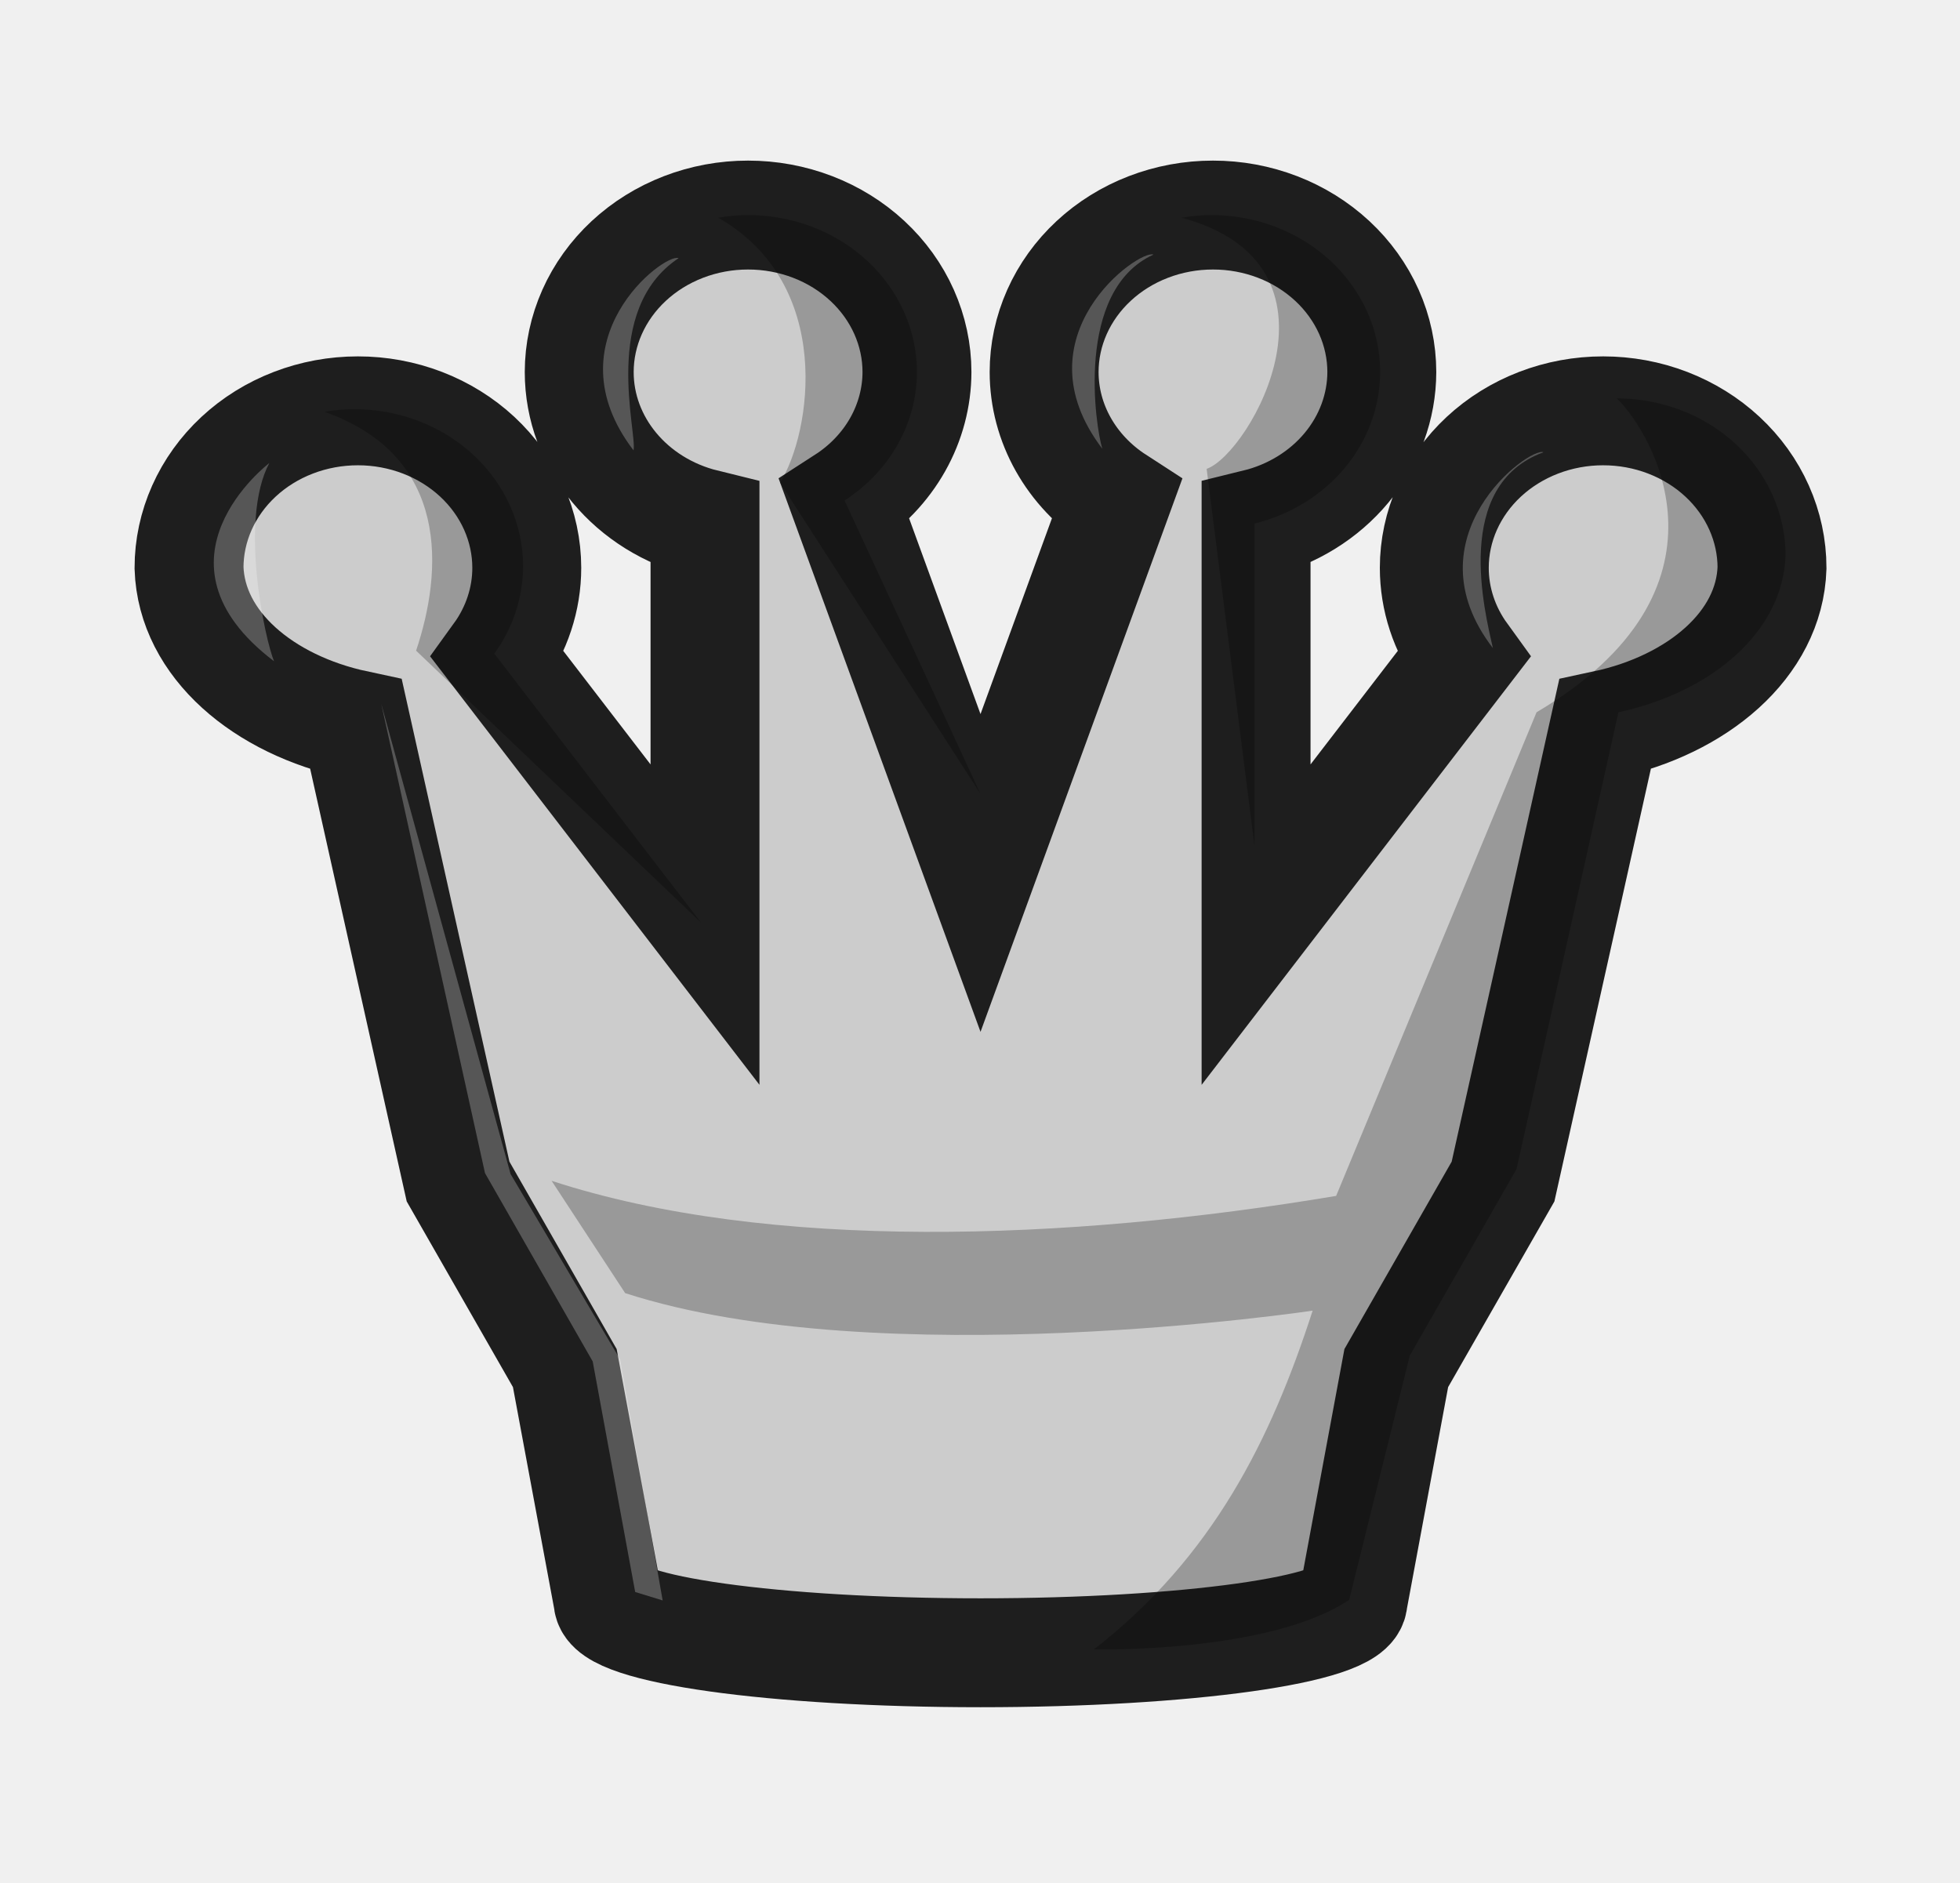
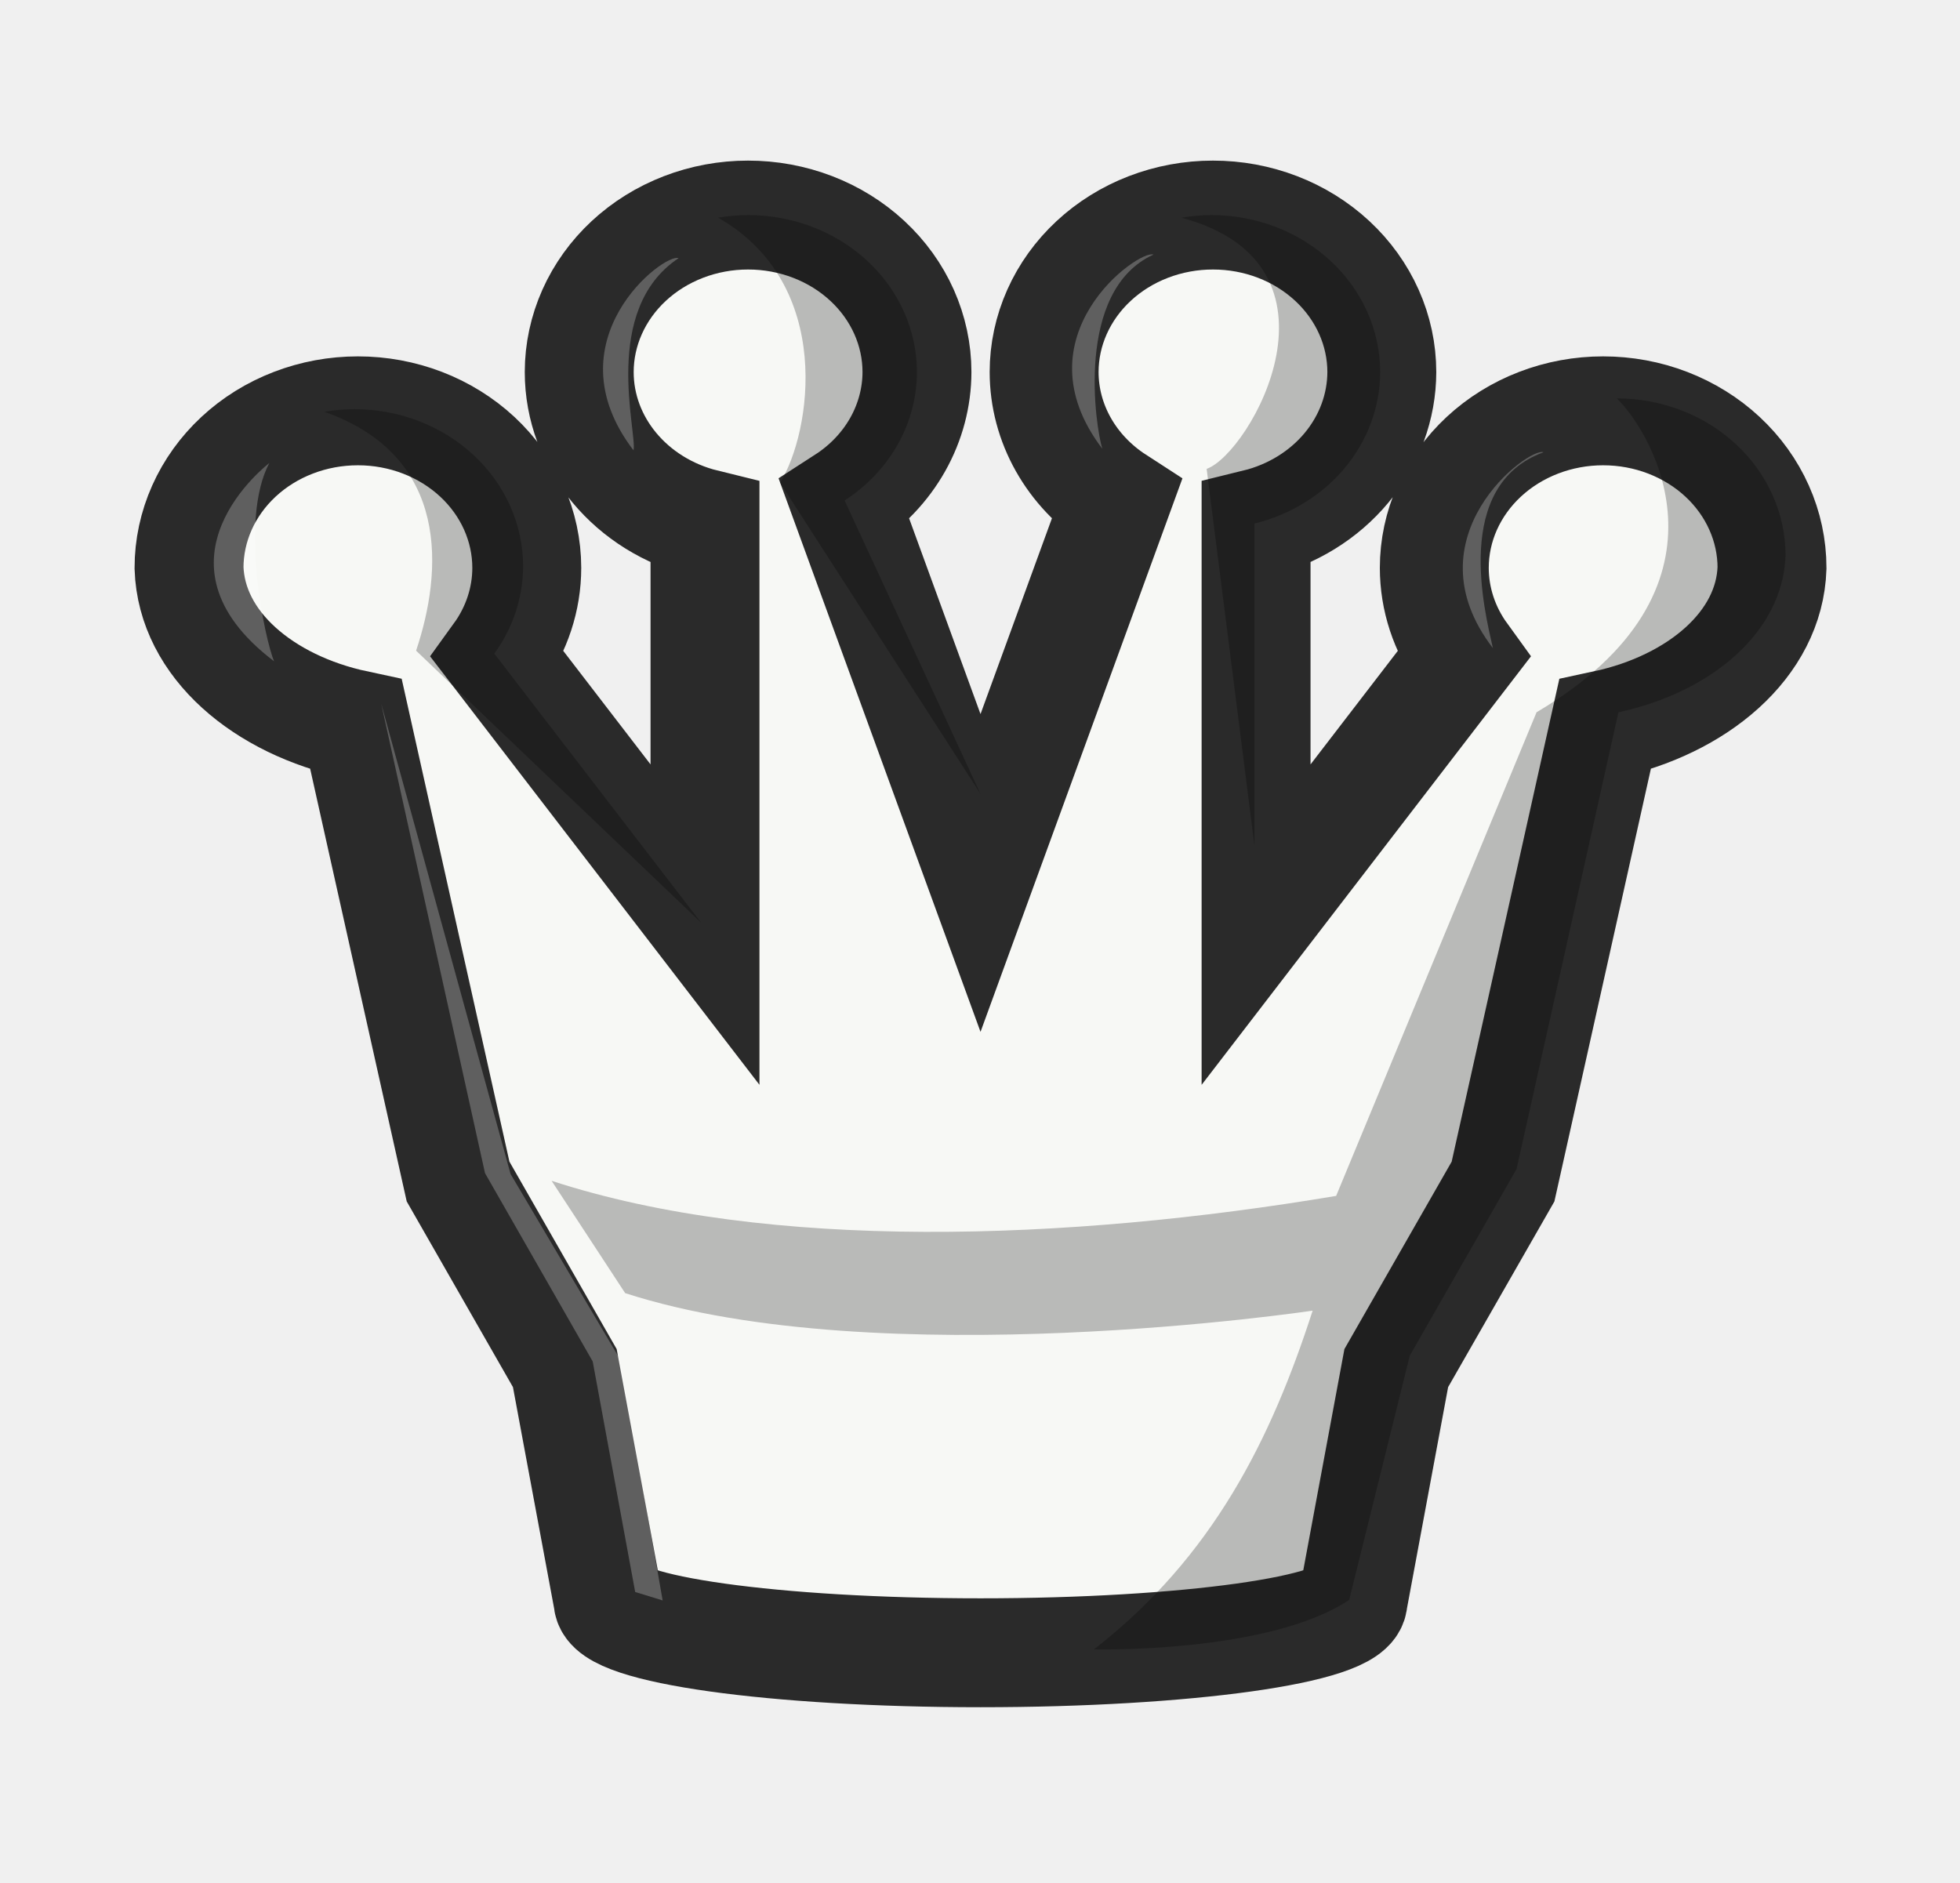
<svg xmlns="http://www.w3.org/2000/svg" width="102" height="98" viewBox="0 0 102 98" fill="none">
-   <path fill-rule="evenodd" clip-rule="evenodd" d="M38.929 11.193C37.776 11.192 36.635 11.403 35.569 11.813C34.503 12.223 33.535 12.825 32.719 13.583C31.903 14.342 31.256 15.243 30.814 16.234C30.372 17.226 30.144 18.289 30.143 19.362C30.143 23.066 32.835 26.302 36.689 27.249V48.122L25.916 34.106C26.89 32.76 27.414 31.174 27.414 29.552C27.413 28.478 27.185 27.415 26.743 26.423C26.301 25.431 25.653 24.53 24.837 23.771C24.02 23.013 23.052 22.412 21.986 22.002C20.92 21.592 19.777 21.381 18.624 21.382C17.471 21.382 16.328 21.592 15.263 22.003C14.197 22.413 13.229 23.014 12.413 23.773C11.598 24.531 10.95 25.432 10.508 26.424C10.066 27.415 9.838 28.478 9.837 29.552C9.968 33.555 13.725 36.69 18.533 37.717L20.301 45.641L23.838 61.493L29.393 71.203L31.644 83.306C31.644 84.805 40.319 86.019 51.027 86.019C61.734 86.019 70.412 84.805 70.412 83.306L72.663 71.203L78.219 61.495L81.755 45.641L83.521 37.717C88.329 36.688 92.088 33.555 92.217 29.552C92.216 28.478 91.988 27.415 91.546 26.424C91.104 25.432 90.457 24.531 89.641 23.773C88.825 23.014 87.856 22.413 86.791 22.003C85.725 21.592 84.584 21.382 83.43 21.382C82.277 21.381 81.135 21.592 80.069 22.002C79.004 22.412 78.034 23.014 77.218 23.772C76.402 24.531 75.755 25.432 75.312 26.423C74.87 27.415 74.643 28.478 74.642 29.552C74.642 31.174 75.164 32.76 76.139 34.106L65.367 48.123V27.247C67.239 26.788 68.896 25.767 70.079 24.341C71.263 22.915 71.907 21.165 71.911 19.362C71.91 18.289 71.683 17.226 71.24 16.234C70.799 15.243 70.151 14.342 69.335 13.583C68.519 12.825 67.551 12.223 66.485 11.813C65.42 11.403 64.278 11.192 63.124 11.193C61.971 11.192 60.829 11.403 59.763 11.813C58.697 12.223 57.729 12.824 56.913 13.583C56.097 14.341 55.449 15.242 55.007 16.234C54.565 17.226 54.337 18.289 54.337 19.362C54.337 22.028 55.747 24.523 58.099 26.046L51.027 45.434L43.954 26.046C45.114 25.297 46.062 24.298 46.718 23.134C47.373 21.97 47.717 20.677 47.72 19.362C47.719 18.289 47.491 17.226 47.049 16.234C46.607 15.242 45.959 14.341 45.143 13.583C44.327 12.824 43.359 12.223 42.293 11.813C41.227 11.403 40.082 11.192 38.929 11.193Z" fill="#CCCCCC" stroke="#1E1E1E" stroke-width="5.668" />
+   <path fill-rule="evenodd" clip-rule="evenodd" d="M38.929 11.193C37.776 11.192 36.635 11.403 35.569 11.813C34.503 12.223 33.535 12.825 32.719 13.583C31.903 14.342 31.256 15.243 30.814 16.234C30.372 17.226 30.144 18.289 30.143 19.362C30.143 23.066 32.835 26.302 36.689 27.249V48.122L25.916 34.106C26.89 32.76 27.414 31.174 27.414 29.552C27.413 28.478 27.185 27.415 26.743 26.423C26.301 25.431 25.653 24.53 24.837 23.771C24.02 23.013 23.052 22.412 21.986 22.002C20.92 21.592 19.777 21.381 18.624 21.382C17.471 21.382 16.328 21.592 15.263 22.003C14.197 22.413 13.229 23.014 12.413 23.773C11.598 24.531 10.95 25.432 10.508 26.424C10.066 27.415 9.838 28.478 9.837 29.552C9.968 33.555 13.725 36.69 18.533 37.717L20.301 45.641L23.838 61.493L29.393 71.203L31.644 83.306C31.644 84.805 40.319 86.019 51.027 86.019C61.734 86.019 70.412 84.805 70.412 83.306L72.663 71.203L78.219 61.495L81.755 45.641L83.521 37.717C88.329 36.688 92.088 33.555 92.217 29.552C92.216 28.478 91.988 27.415 91.546 26.424C91.104 25.432 90.457 24.531 89.641 23.773C88.825 23.014 87.856 22.413 86.791 22.003C85.725 21.592 84.584 21.382 83.43 21.382C82.277 21.381 81.135 21.592 80.069 22.002C79.004 22.412 78.034 23.014 77.218 23.772C76.402 24.531 75.755 25.432 75.312 26.423C74.87 27.415 74.643 28.478 74.642 29.552C74.642 31.174 75.164 32.76 76.139 34.106L65.367 48.123V27.247C67.239 26.788 68.896 25.767 70.079 24.341C71.263 22.915 71.907 21.165 71.911 19.362C71.91 18.289 71.683 17.226 71.24 16.234C70.799 15.243 70.151 14.342 69.335 13.583C68.519 12.825 67.551 12.223 66.485 11.813C65.42 11.403 64.278 11.192 63.124 11.193C61.971 11.192 60.829 11.403 59.763 11.813C58.697 12.223 57.729 12.824 56.913 13.583C56.097 14.341 55.449 15.242 55.007 16.234C54.565 17.226 54.337 18.289 54.337 19.362C54.337 22.028 55.747 24.523 58.099 26.046L51.027 45.434L43.954 26.046C45.114 25.297 46.062 24.298 46.718 23.134C47.373 21.97 47.717 20.677 47.72 19.362C47.719 18.289 47.491 17.226 47.049 16.234C46.607 15.242 45.959 14.341 45.143 13.583C44.327 12.824 43.359 12.223 42.293 11.813C41.227 11.403 40.082 11.192 38.929 11.193Z" fill="#F7F8F5" stroke="#2A2A2A" stroke-width="5.668" />
  <path opacity="0.25" fill-rule="evenodd" clip-rule="evenodd" d="M84.137 20.733C86.046 22.578 90.766 30.687 79.964 37.07L69.534 62.241C55.546 64.589 40.01 65.146 28.706 61.456L32.534 67.301C45.781 71.594 68.311 68.213 68.311 68.213C66.153 74.891 63.129 81.022 56.928 85.843C56.928 85.843 66.01 86.067 70.213 83.269L73.368 70.554L78.923 60.846L82.46 44.994L84.226 37.07C89.034 36.041 92.793 32.907 92.922 28.904C92.921 27.831 92.694 26.768 92.252 25.776C91.81 24.785 91.163 23.884 90.348 23.125C89.532 22.366 88.564 21.764 87.498 21.354C86.433 20.944 85.29 20.733 84.137 20.733Z" fill="black" />
-   <path opacity="0.25" fill-rule="evenodd" clip-rule="evenodd" d="M38.929 11.193C38.397 11.193 37.877 11.245 37.37 11.329C43.458 14.798 42.212 22.553 40.595 25.124L51.027 41.322L49.468 37.953L43.954 26.048C45.114 25.299 46.063 24.299 46.718 23.135C47.374 21.971 47.718 20.677 47.72 19.362C47.719 18.288 47.491 17.225 47.048 16.233C46.606 15.242 45.959 14.341 45.142 13.582C44.326 12.823 43.357 12.222 42.291 11.812C41.225 11.402 40.083 11.192 38.929 11.193ZM63.04 11.193C62.508 11.193 61.987 11.245 61.481 11.329C70.647 13.795 65.05 23.612 62.795 24.403L65.283 44.012V27.249C67.155 26.79 68.812 25.768 69.996 24.342C71.179 22.915 71.823 21.165 71.827 19.362C71.826 18.289 71.598 17.226 71.156 16.234C70.714 15.243 70.067 14.342 69.251 13.583C68.435 12.825 67.466 12.223 66.401 11.813C65.335 11.403 64.193 11.192 63.04 11.193ZM18.435 21.295C17.9 21.295 17.382 21.345 16.876 21.431C23.476 23.76 23.024 29.785 21.654 33.864L36.498 48.034L25.727 34.019C26.701 32.673 27.222 31.087 27.223 29.464C27.223 28.39 26.994 27.327 26.552 26.335C26.11 25.344 25.463 24.443 24.646 23.684C23.83 22.925 22.862 22.324 21.796 21.914C20.73 21.504 19.588 21.294 18.435 21.295Z" fill="#010101" />
-   <path opacity="0.25" fill-rule="evenodd" clip-rule="evenodd" d="M14.015 24.1C14.015 24.1 7.354 29.164 14.261 34.415C13.814 33.347 12.418 27.103 14.015 24.1ZM35.313 13.437C34.581 13.136 28.592 17.707 32.969 23.439C33.17 22.511 31.268 16.126 35.313 13.437ZM60.026 13.251C59.296 12.949 52.896 17.48 57.365 23.354C57.023 22.278 55.904 15.129 60.026 13.251ZM19.841 36.634L25.24 61.056L30.845 70.856L33.056 82.856L34.485 83.295L32.277 70.761L26.571 61.103L19.841 36.634ZM80.321 23.538C79.589 23.237 73.252 27.942 77.69 33.729C77.263 31.818 75.59 25.271 80.321 23.538Z" fill="white" />
+   <path opacity="0.25" fill-rule="evenodd" clip-rule="evenodd" d="M38.929 11.193C38.397 11.193 37.877 11.245 37.37 11.329C43.458 14.798 42.212 22.553 40.595 25.124L51.027 41.322L49.468 37.953L43.954 26.048C45.114 25.299 46.063 24.299 46.718 23.135C47.374 21.971 47.718 20.677 47.72 19.362C47.719 18.288 47.491 17.225 47.048 16.233C46.606 15.242 45.959 14.341 45.142 13.582C44.326 12.823 43.357 12.222 42.291 11.812C41.225 11.402 40.083 11.192 38.929 11.193ZM63.04 11.193C62.508 11.193 61.988 11.245 61.481 11.329C70.647 13.795 65.05 23.612 62.795 24.403L65.283 44.012V27.249C67.155 26.79 68.812 25.768 69.996 24.342C71.179 22.915 71.823 21.165 71.827 19.362C71.826 18.289 71.598 17.226 71.156 16.234C70.714 15.243 70.067 14.342 69.251 13.583C68.435 12.825 67.466 12.223 66.401 11.813C65.335 11.403 64.193 11.192 63.04 11.193ZM18.435 21.295C17.9 21.295 17.382 21.345 16.876 21.431C23.476 23.76 23.024 29.785 21.654 33.864L36.498 48.034L25.727 34.019C26.701 32.673 27.222 31.087 27.223 29.464C27.223 28.39 26.994 27.327 26.552 26.335C26.11 25.344 25.463 24.443 24.646 23.684C23.83 22.925 22.862 22.324 21.796 21.914C20.73 21.504 19.588 21.294 18.435 21.295Z" fill="#010101" />
+   <path opacity="0.25" fill-rule="evenodd" clip-rule="evenodd" d="M14.015 24.1C14.015 24.1 7.354 29.164 14.261 34.415C13.814 33.347 12.418 27.103 14.015 24.1ZM35.313 13.437C34.581 13.136 28.592 17.707 32.969 23.439C33.17 22.511 31.268 16.126 35.313 13.437ZM60.026 13.251C59.296 12.949 52.896 17.48 57.365 23.354C57.023 22.278 55.904 15.129 60.026 13.251ZM19.841 36.634L25.24 61.056L30.845 70.856L33.056 82.856L34.485 83.295L32.277 70.761L26.571 61.103L19.841 36.634ZM80.322 23.538C79.589 23.237 73.252 27.942 77.69 33.729C77.263 31.818 75.59 25.271 80.322 23.538Z" fill="white" />
</svg>
